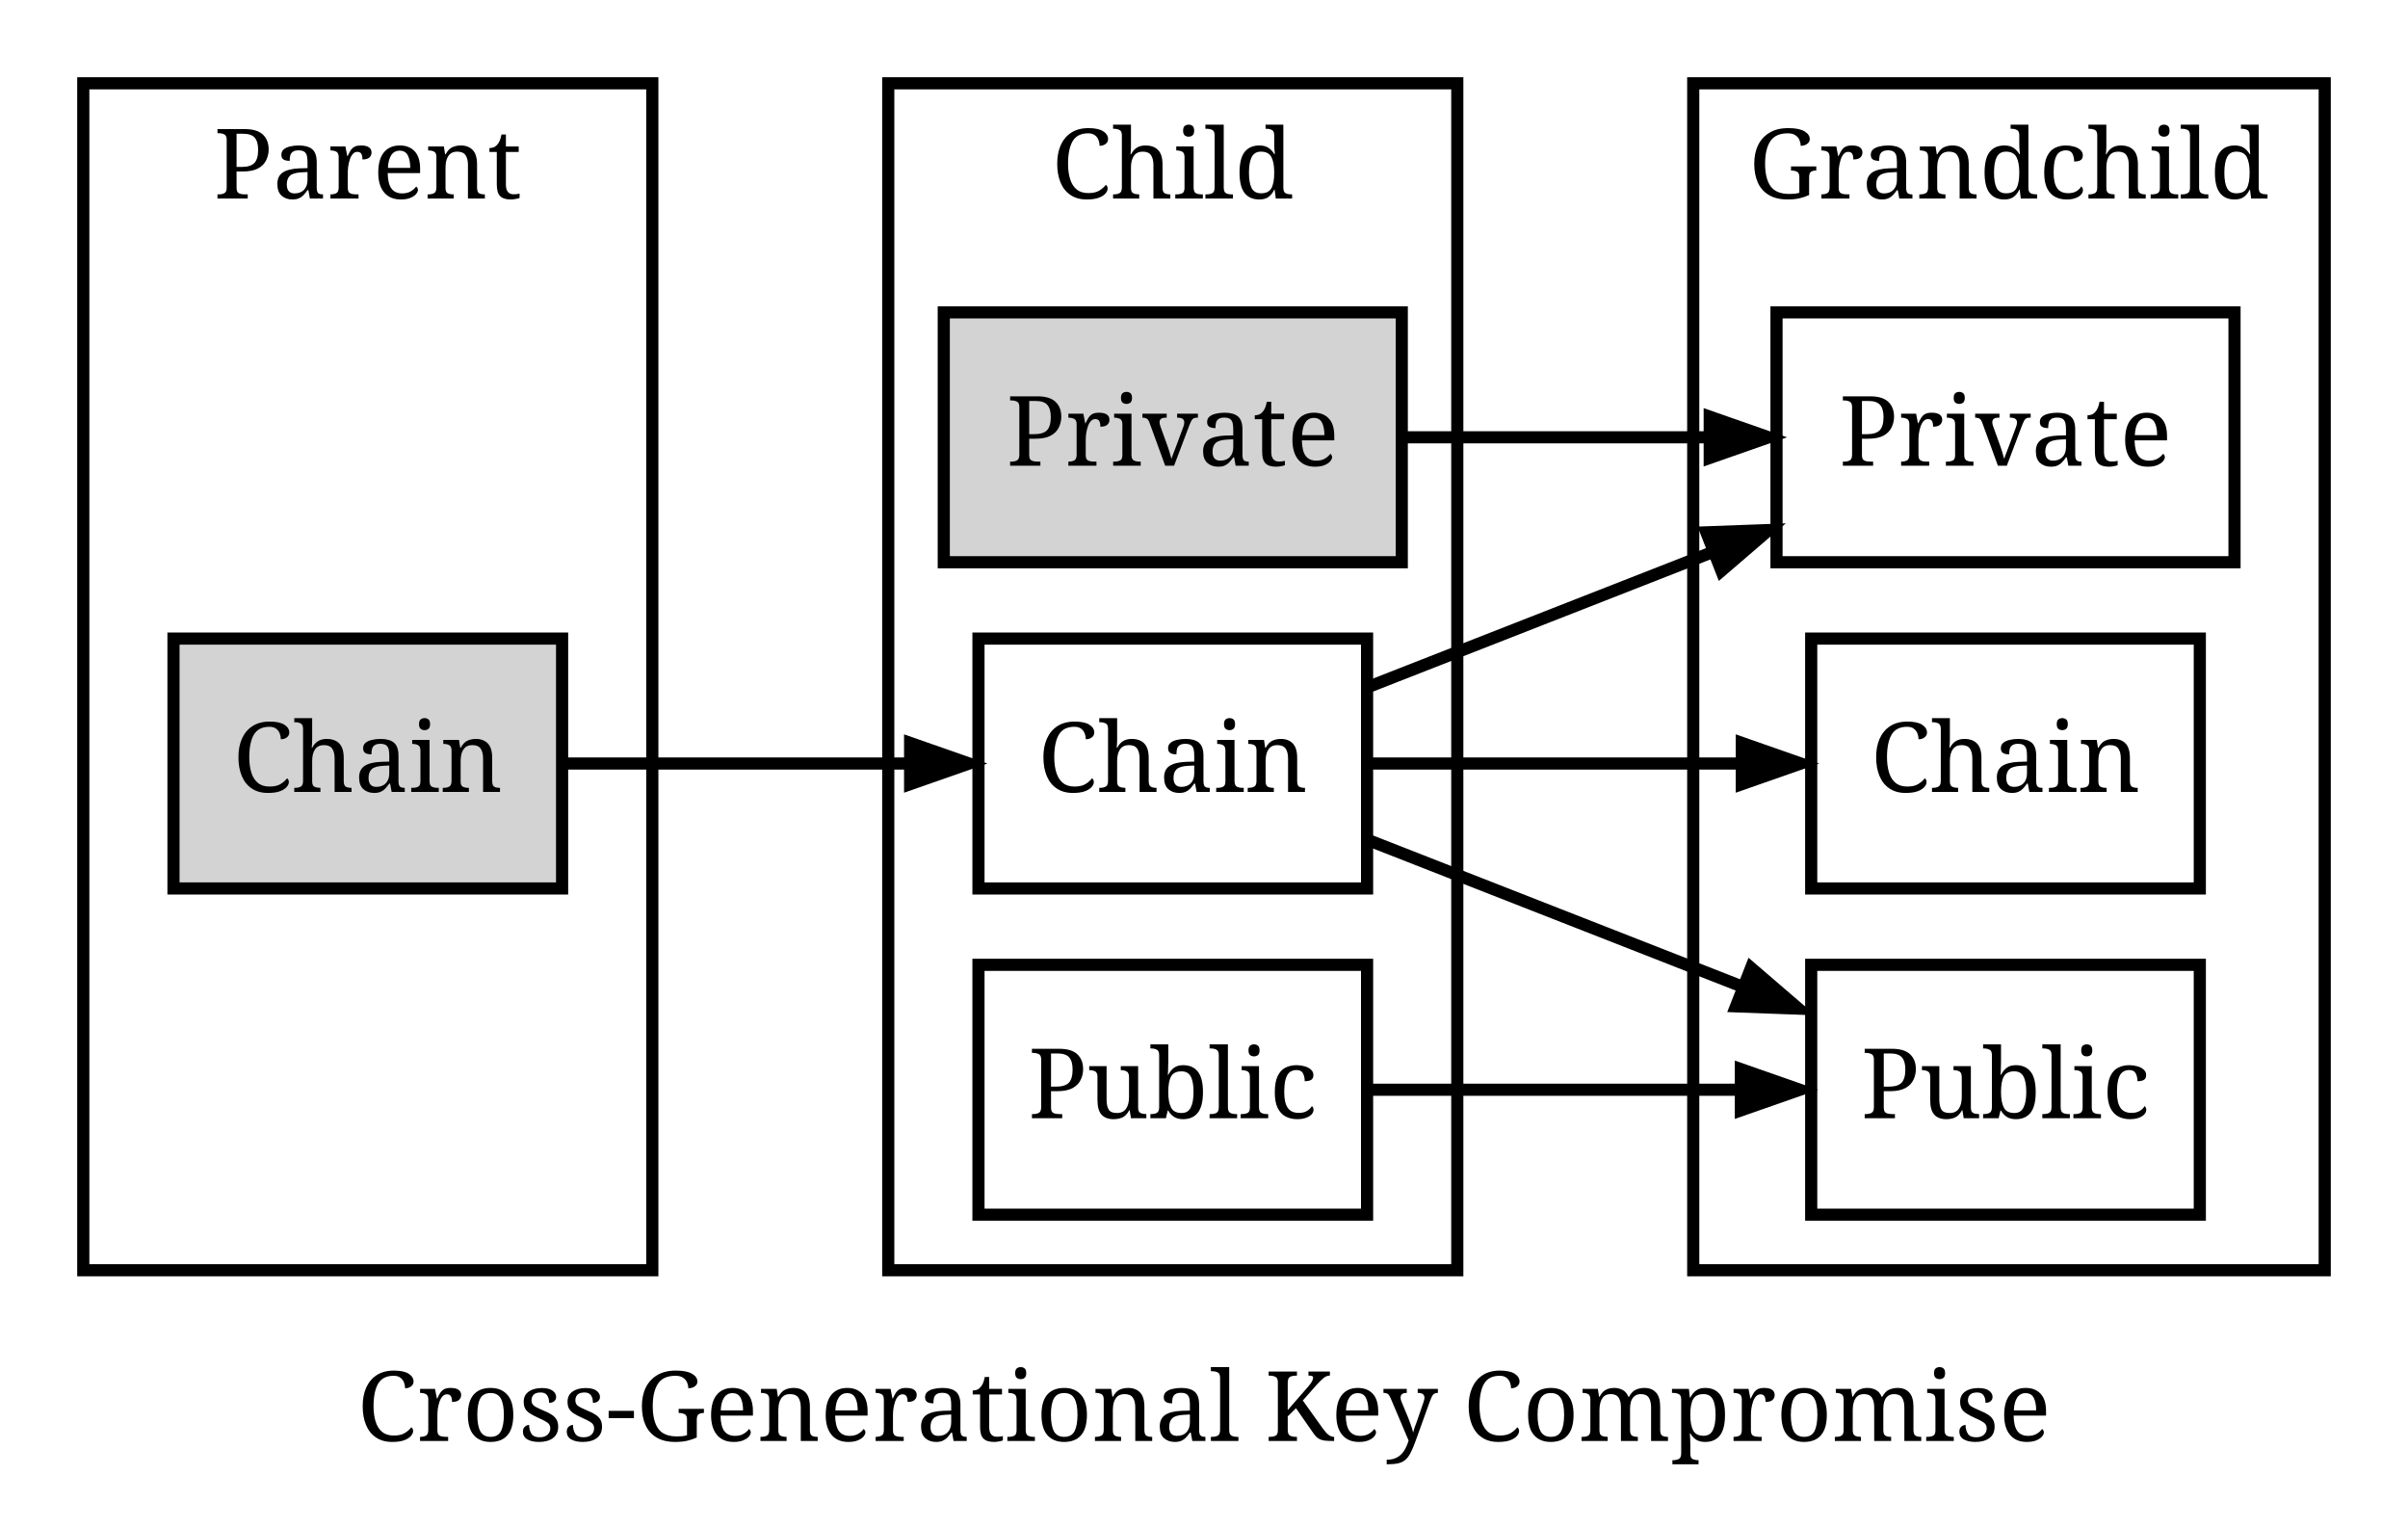
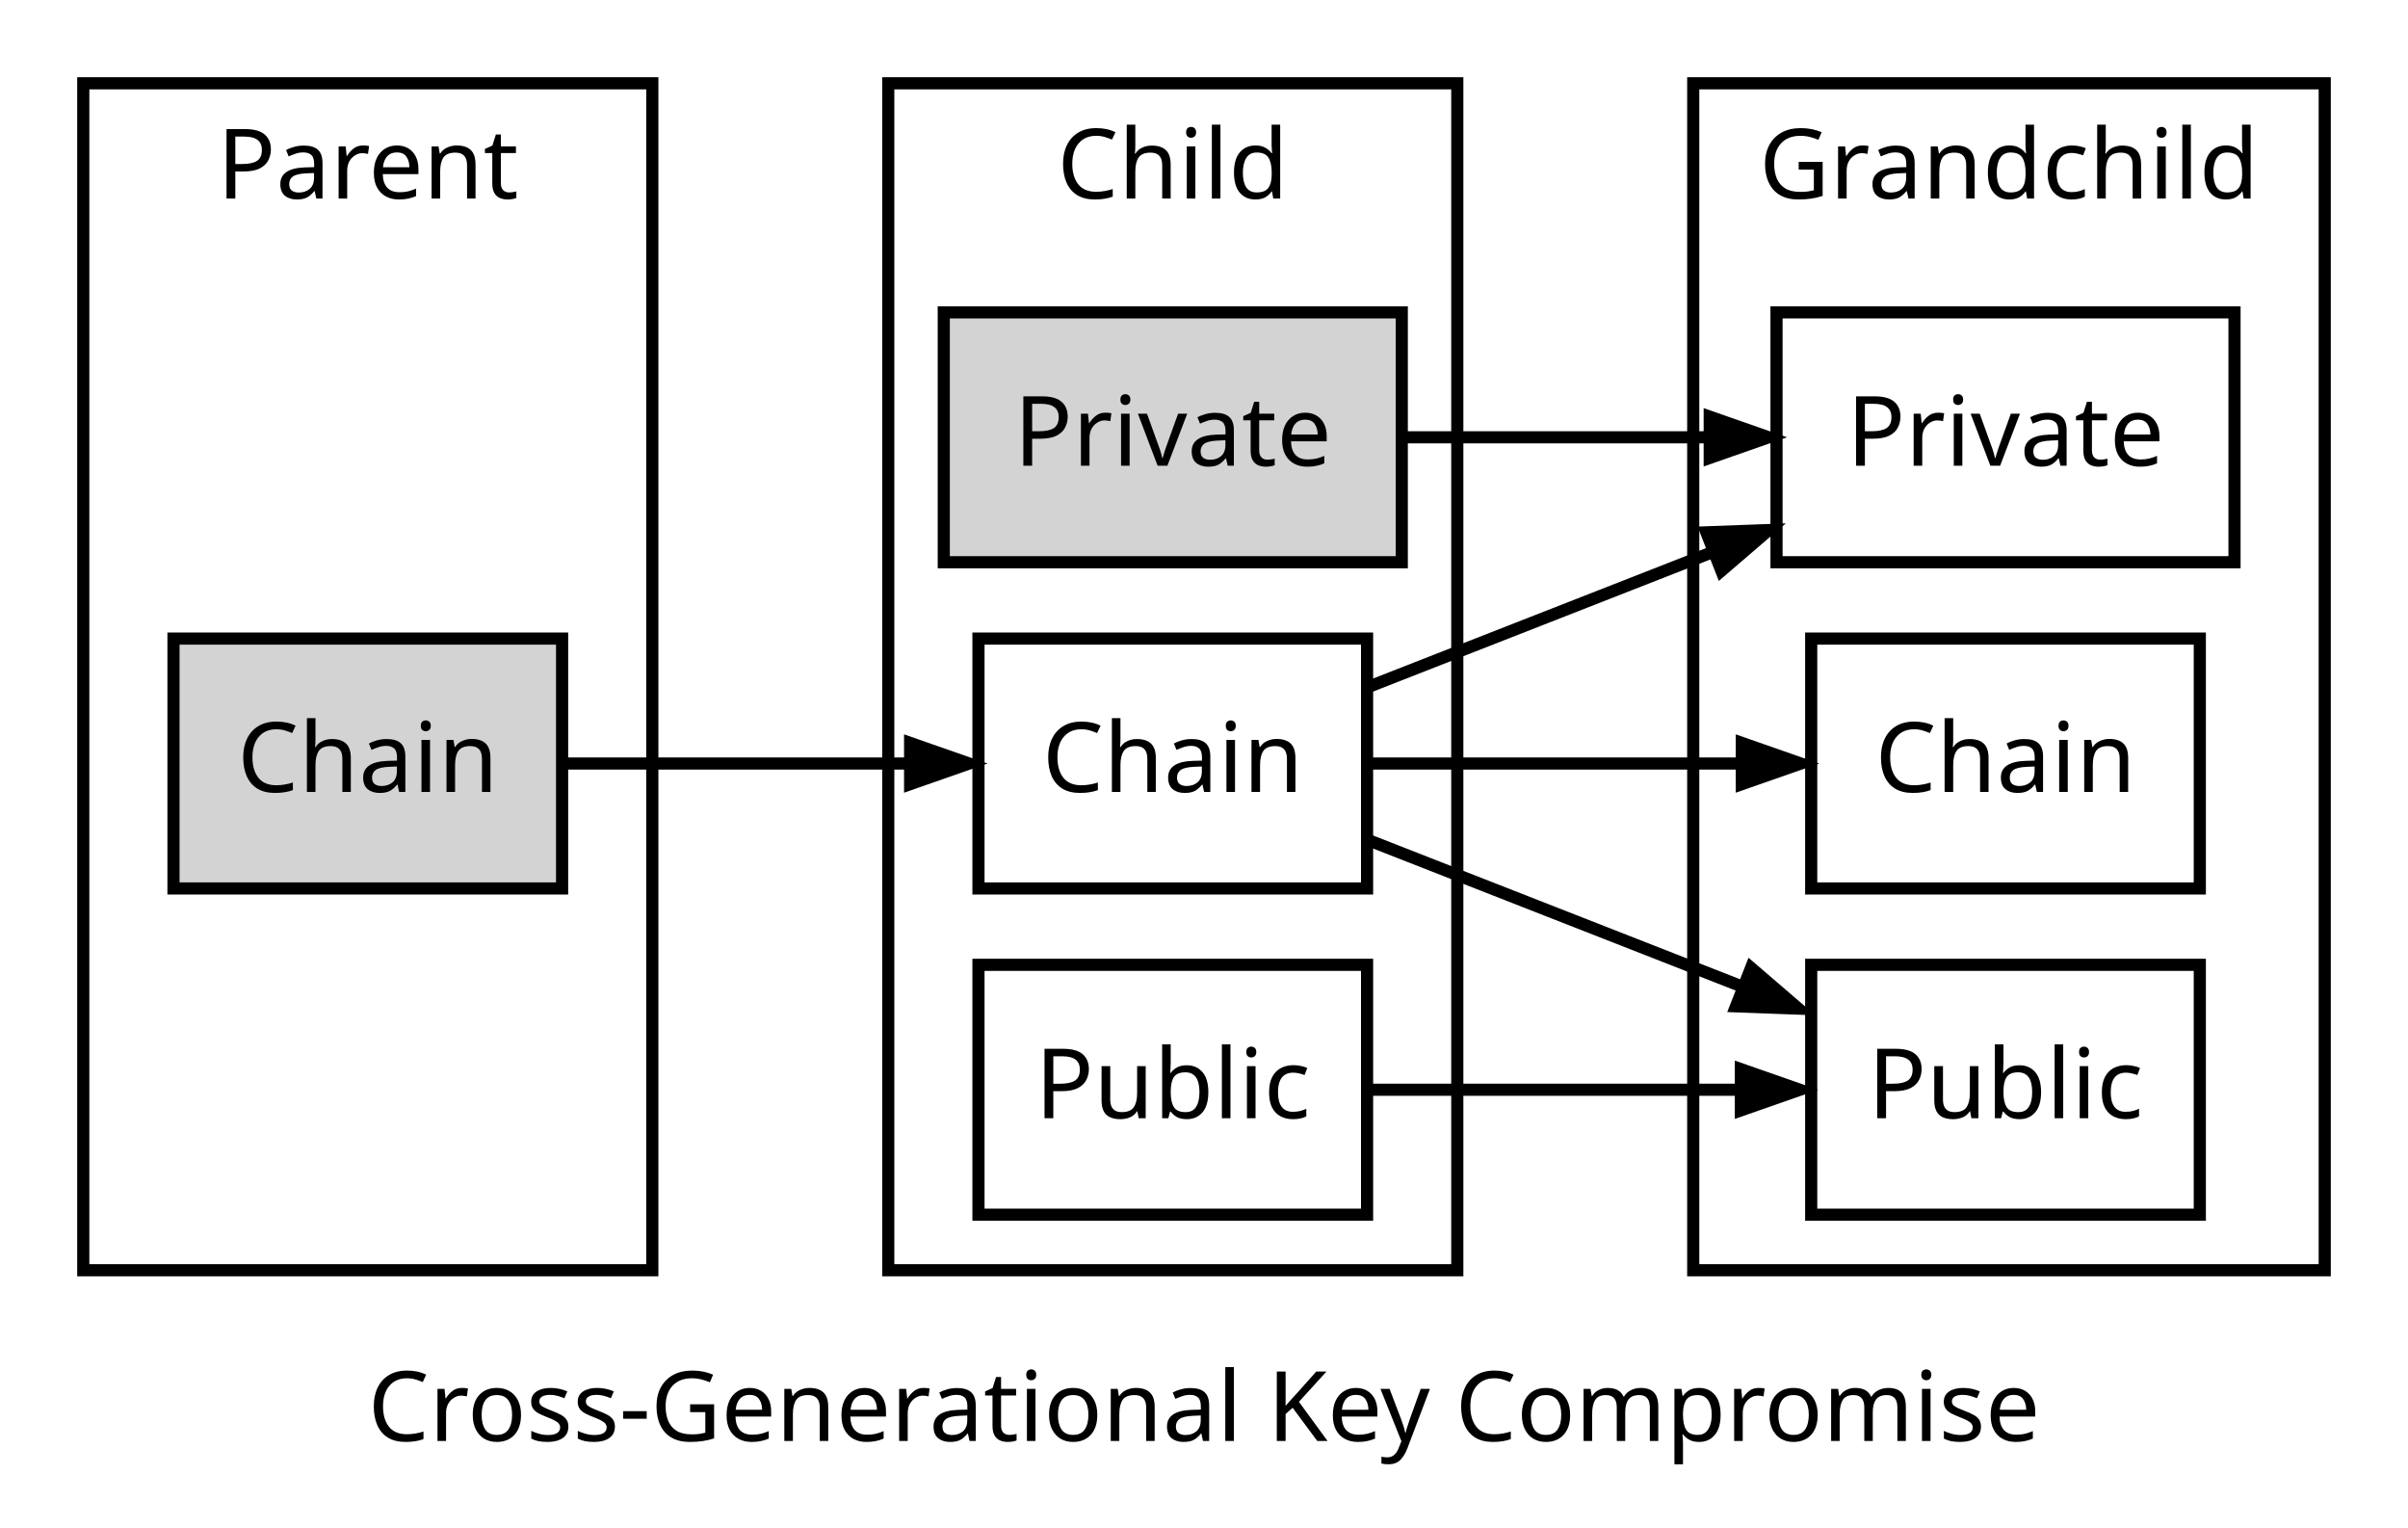
<svg xmlns="http://www.w3.org/2000/svg" width="347pt" height="220pt" viewBox="0.00 0.00 347.00 220.00">
  <g id="graph1" class="graph" transform="scale(1 1) rotate(0) translate(4 216)">
    <polygon fill="white" stroke="white" points="-4,5 -4,-216 344,-216 344,5 -4,5" />
-     <text text-anchor="middle" x="169.5" y="-8.4" font-family="Times Roman,serif" font-size="14.00">Cross-Generational Key Compromise</text>
+     <text text-anchor="middle" x="169.5" y="-8.4" font-family="Sans" font-size="14.00">Cross-Generational Key Compromise</text>
    <g id="graph2" class="cluster">
      <polygon fill="none" stroke="black" stroke-width="1.75" points="8,-33 8,-204 90,-204 90,-33 8,-33" />
-       <text text-anchor="middle" x="49" y="-187.4" font-family="Times Roman,serif" font-size="14.00">Parent</text>
+       <text text-anchor="middle" x="49" y="-187.4" font-family="Sans" font-size="14.00">Parent</text>
    </g>
    <g id="graph3" class="cluster">
      <polygon fill="none" stroke="black" stroke-width="1.75" points="124,-33 124,-204 206,-204 206,-33 124,-33" />
-       <text text-anchor="middle" x="165" y="-187.4" font-family="Times Roman,serif" font-size="14.00">Child</text>
+       <text text-anchor="middle" x="165" y="-187.4" font-family="Sans" font-size="14.00">Child</text>
    </g>
    <g id="graph4" class="cluster">
      <polygon fill="none" stroke="black" stroke-width="1.75" points="240,-33 240,-204 331,-204 331,-33 240,-33" />
-       <text text-anchor="middle" x="285.5" y="-187.4" font-family="Times Roman,serif" font-size="14.00">Grandchild</text>
+       <text text-anchor="middle" x="285.5" y="-187.4" font-family="Sans" font-size="14.00">Grandchild</text>
    </g>
    <g id="node6" class="node">
      <polygon fill="lightgrey" stroke="black" stroke-width="1.75" points="198,-171 132,-171 132,-135 198,-135 198,-171" />
-       <text text-anchor="middle" x="165" y="-148.9" font-family="Times Roman,serif" font-size="14.00">Private</text>
+       <text text-anchor="middle" x="165" y="-148.9" font-family="Sans" font-size="14.00">Private</text>
    </g>
    <g id="node3" class="node">
      <polygon fill="lightgrey" stroke="black" stroke-width="1.75" points="77,-124 21,-124 21,-88 77,-88 77,-124" />
-       <text text-anchor="middle" x="49" y="-101.9" font-family="Times Roman,serif" font-size="14.00">Chain</text>
+       <text text-anchor="middle" x="49" y="-101.9" font-family="Sans" font-size="14.00">Chain</text>
    </g>
    <g id="node7" class="node">
      <polygon fill="none" stroke="black" stroke-width="1.75" points="193,-124 137,-124 137,-88 193,-88 193,-124" />
-       <text text-anchor="middle" x="165" y="-101.9" font-family="Times Roman,serif" font-size="14.00">Chain</text>
+       <text text-anchor="middle" x="165" y="-101.9" font-family="Sans" font-size="14.00">Chain</text>
    </g>
    <g id="edge7" class="edge">
      <path fill="none" stroke="black" stroke-width="1.75" d="M77.08,-106C91.931,-106 110.386,-106 126.548,-106" />
      <polygon fill="black" stroke="black" points="126.776,-109.5 136.776,-106 126.776,-102.5 126.776,-109.5" />
    </g>
    <g id="node8" class="node">
      <polygon fill="none" stroke="black" stroke-width="1.75" points="193,-77 137,-77 137,-41 193,-41 193,-77" />
-       <text text-anchor="middle" x="165" y="-54.9" font-family="Times Roman,serif" font-size="14.00">Public</text>
+       <text text-anchor="middle" x="165" y="-54.9" font-family="Sans" font-size="14.00">Public</text>
    </g>
    <g id="node10" class="node">
      <polygon fill="none" stroke="black" stroke-width="1.75" points="318,-171 252,-171 252,-135 318,-135 318,-171" />
-       <text text-anchor="middle" x="285" y="-148.9" font-family="Times Roman,serif" font-size="14.00">Private</text>
+       <text text-anchor="middle" x="285" y="-148.9" font-family="Sans" font-size="14.00">Private</text>
    </g>
    <g id="edge13" class="edge">
      <path fill="none" stroke="black" stroke-width="1.75" d="M198.108,-153C211.618,-153 227.42,-153 241.818,-153" />
      <polygon fill="black" stroke="black" points="242,-156.5 252,-153 242,-149.5 242,-156.5" />
    </g>
    <g id="edge17" class="edge">
      <path fill="none" stroke="black" stroke-width="1.75" d="M193.135,-117.019C207.844,-122.78 226.152,-129.951 242.544,-136.371" />
      <polygon fill="black" stroke="black" points="241.345,-139.661 251.933,-140.049 243.898,-133.143 241.345,-139.661" />
    </g>
    <g id="node11" class="node">
      <polygon fill="none" stroke="black" stroke-width="1.75" points="313,-124 257,-124 257,-88 313,-88 313,-124" />
-       <text text-anchor="middle" x="285" y="-101.9" font-family="Times Roman,serif" font-size="14.00">Chain</text>
+       <text text-anchor="middle" x="285" y="-101.9" font-family="Sans" font-size="14.00">Chain</text>
    </g>
    <g id="edge21" class="edge">
      <path fill="none" stroke="black" stroke-width="1.75" d="M193.135,-106C208.968,-106 228.972,-106 246.268,-106" />
      <polygon fill="black" stroke="black" points="246.626,-109.5 256.626,-106 246.626,-102.5 246.626,-109.5" />
    </g>
    <g id="node12" class="node">
      <polygon fill="none" stroke="black" stroke-width="1.75" points="313,-77 257,-77 257,-41 313,-41 313,-77" />
-       <text text-anchor="middle" x="285" y="-54.9" font-family="Times Roman,serif" font-size="14.00">Public</text>
+       <text text-anchor="middle" x="285" y="-54.9" font-family="Sans" font-size="14.00">Public</text>
    </g>
    <g id="edge19" class="edge">
      <path fill="none" stroke="black" stroke-width="1.75" d="M193.135,-94.981C209.15,-88.708 229.432,-80.764 246.863,-73.937" />
      <polygon fill="black" stroke="black" points="248.173,-77.183 256.208,-70.277 245.62,-70.665 248.173,-77.183" />
    </g>
    <g id="edge15" class="edge">
      <path fill="none" stroke="black" stroke-width="1.75" d="M193.743,-59C209.476,-59 229.188,-59 246.261,-59" />
      <polygon fill="black" stroke="black" points="246.492,-62.5 256.492,-59 246.492,-55.5 246.492,-62.5" />
    </g>
  </g>
</svg>
